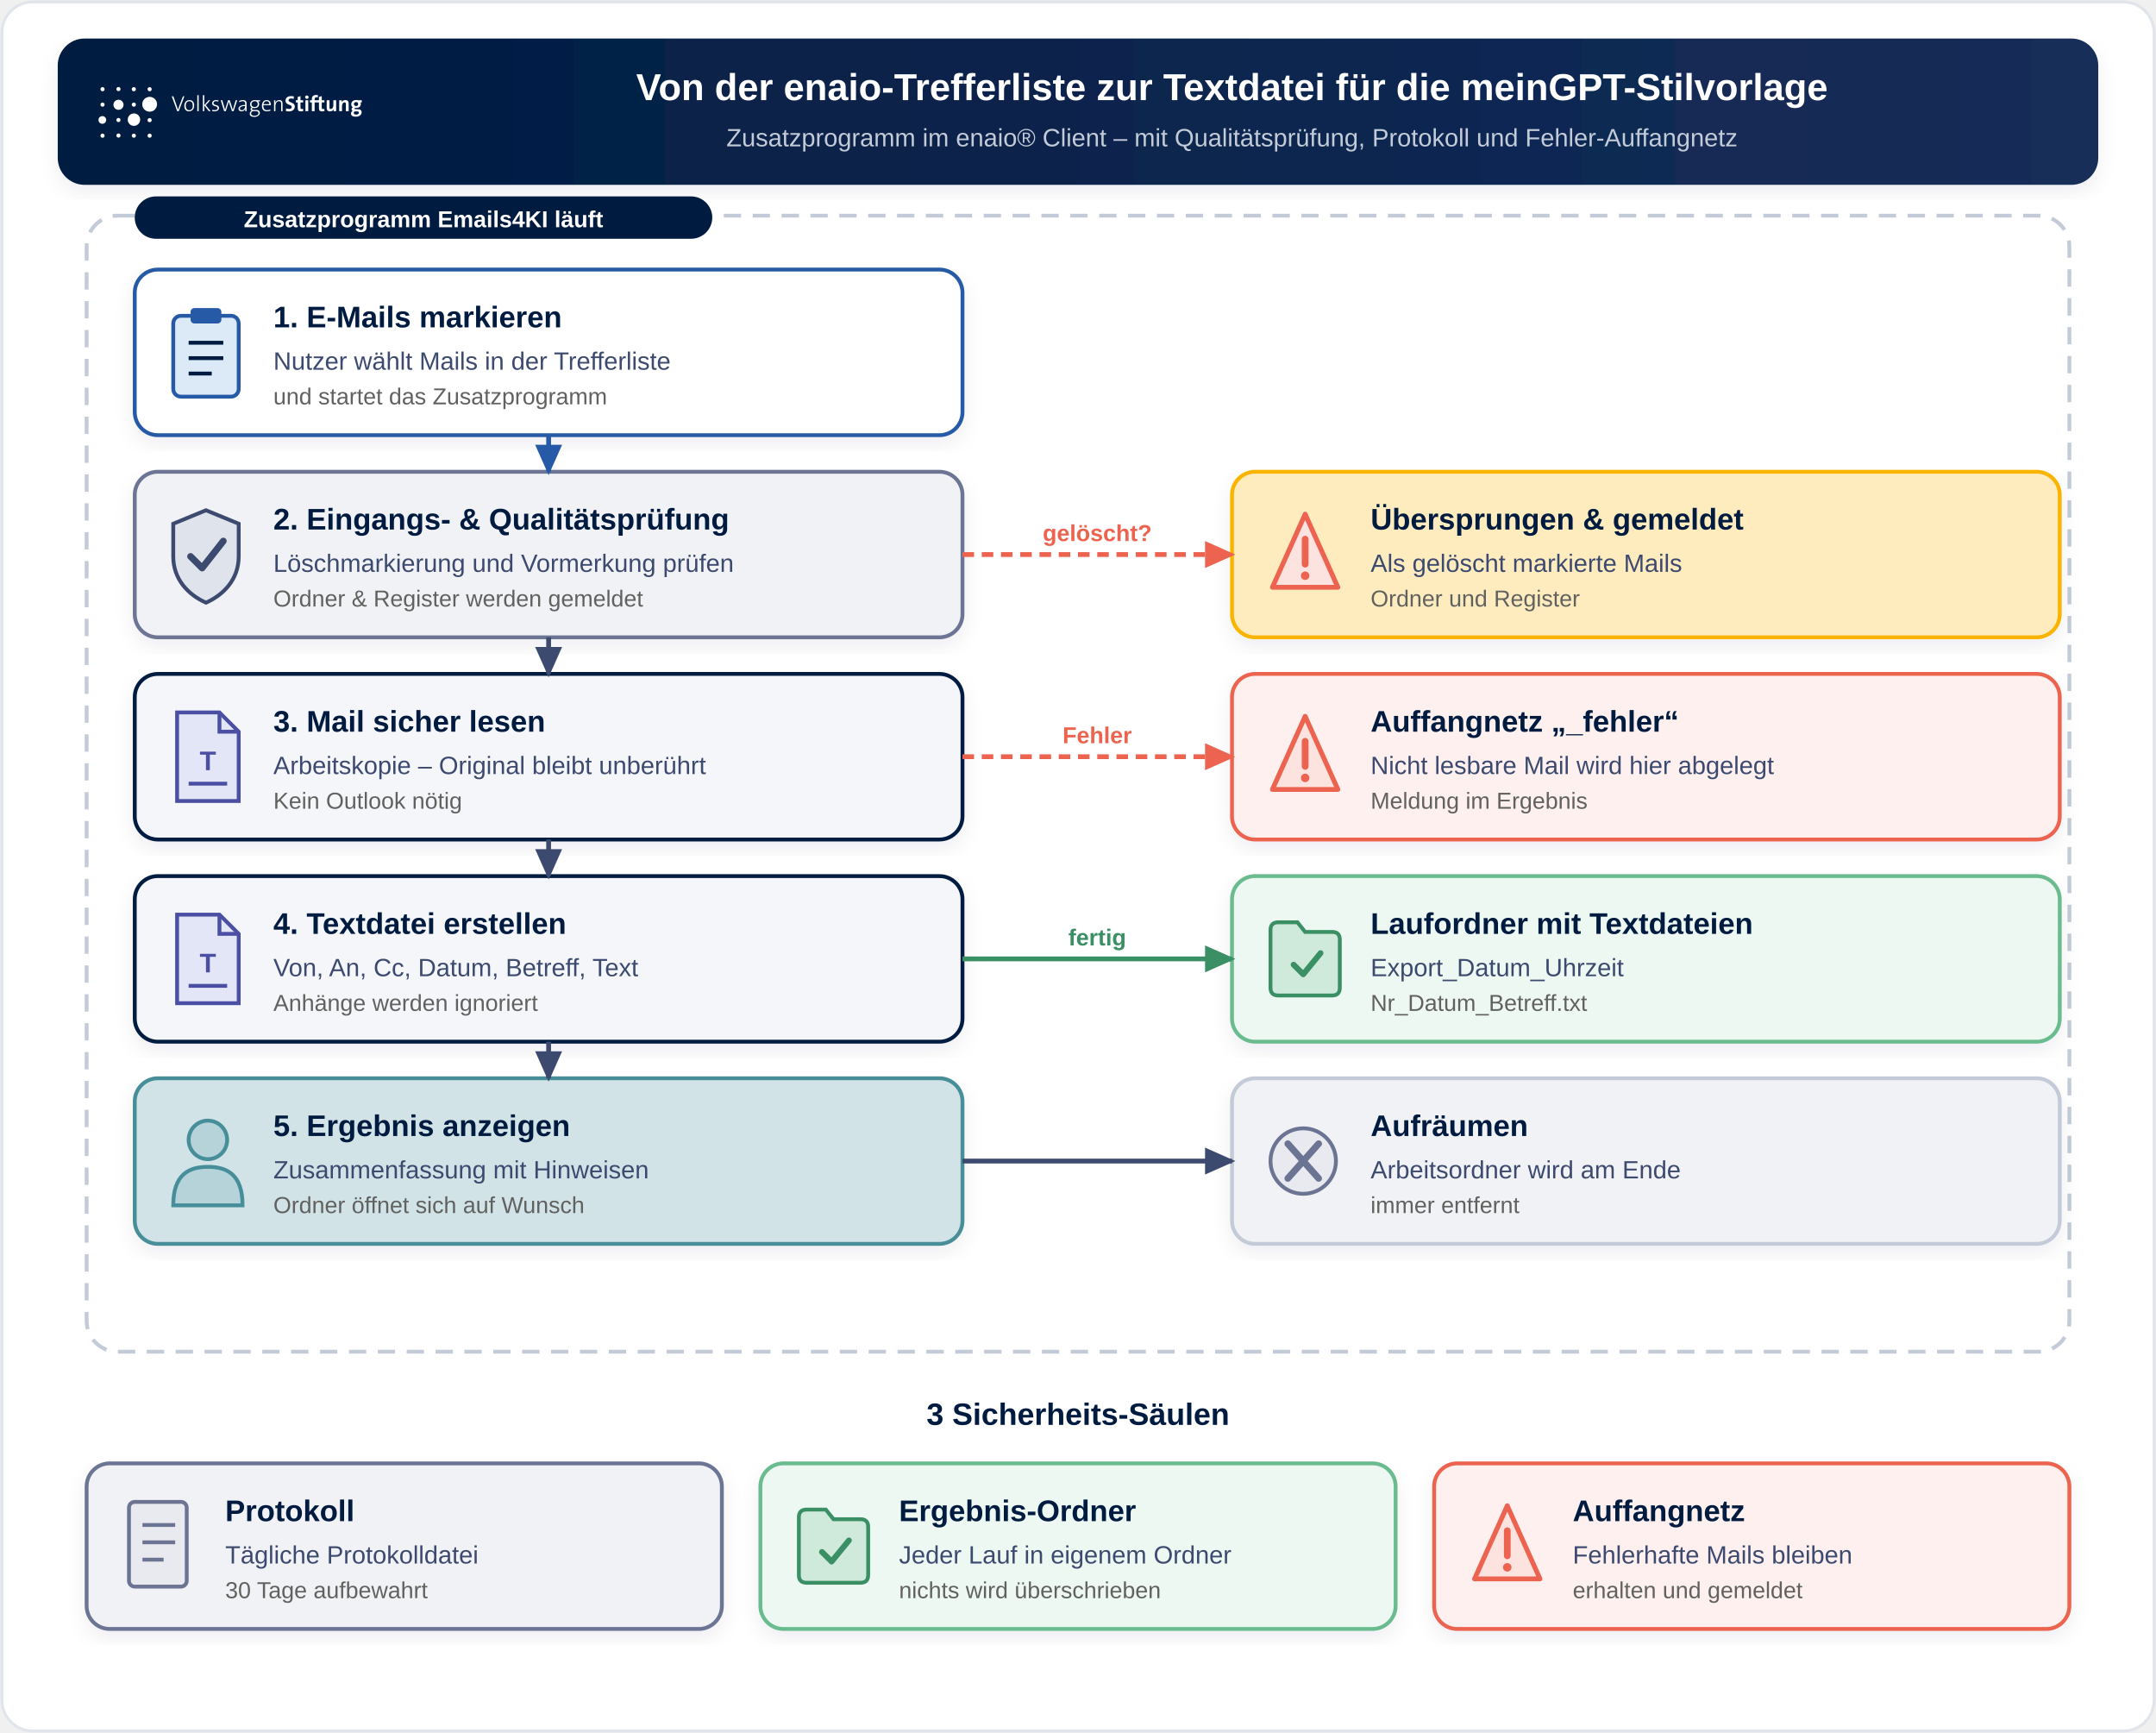
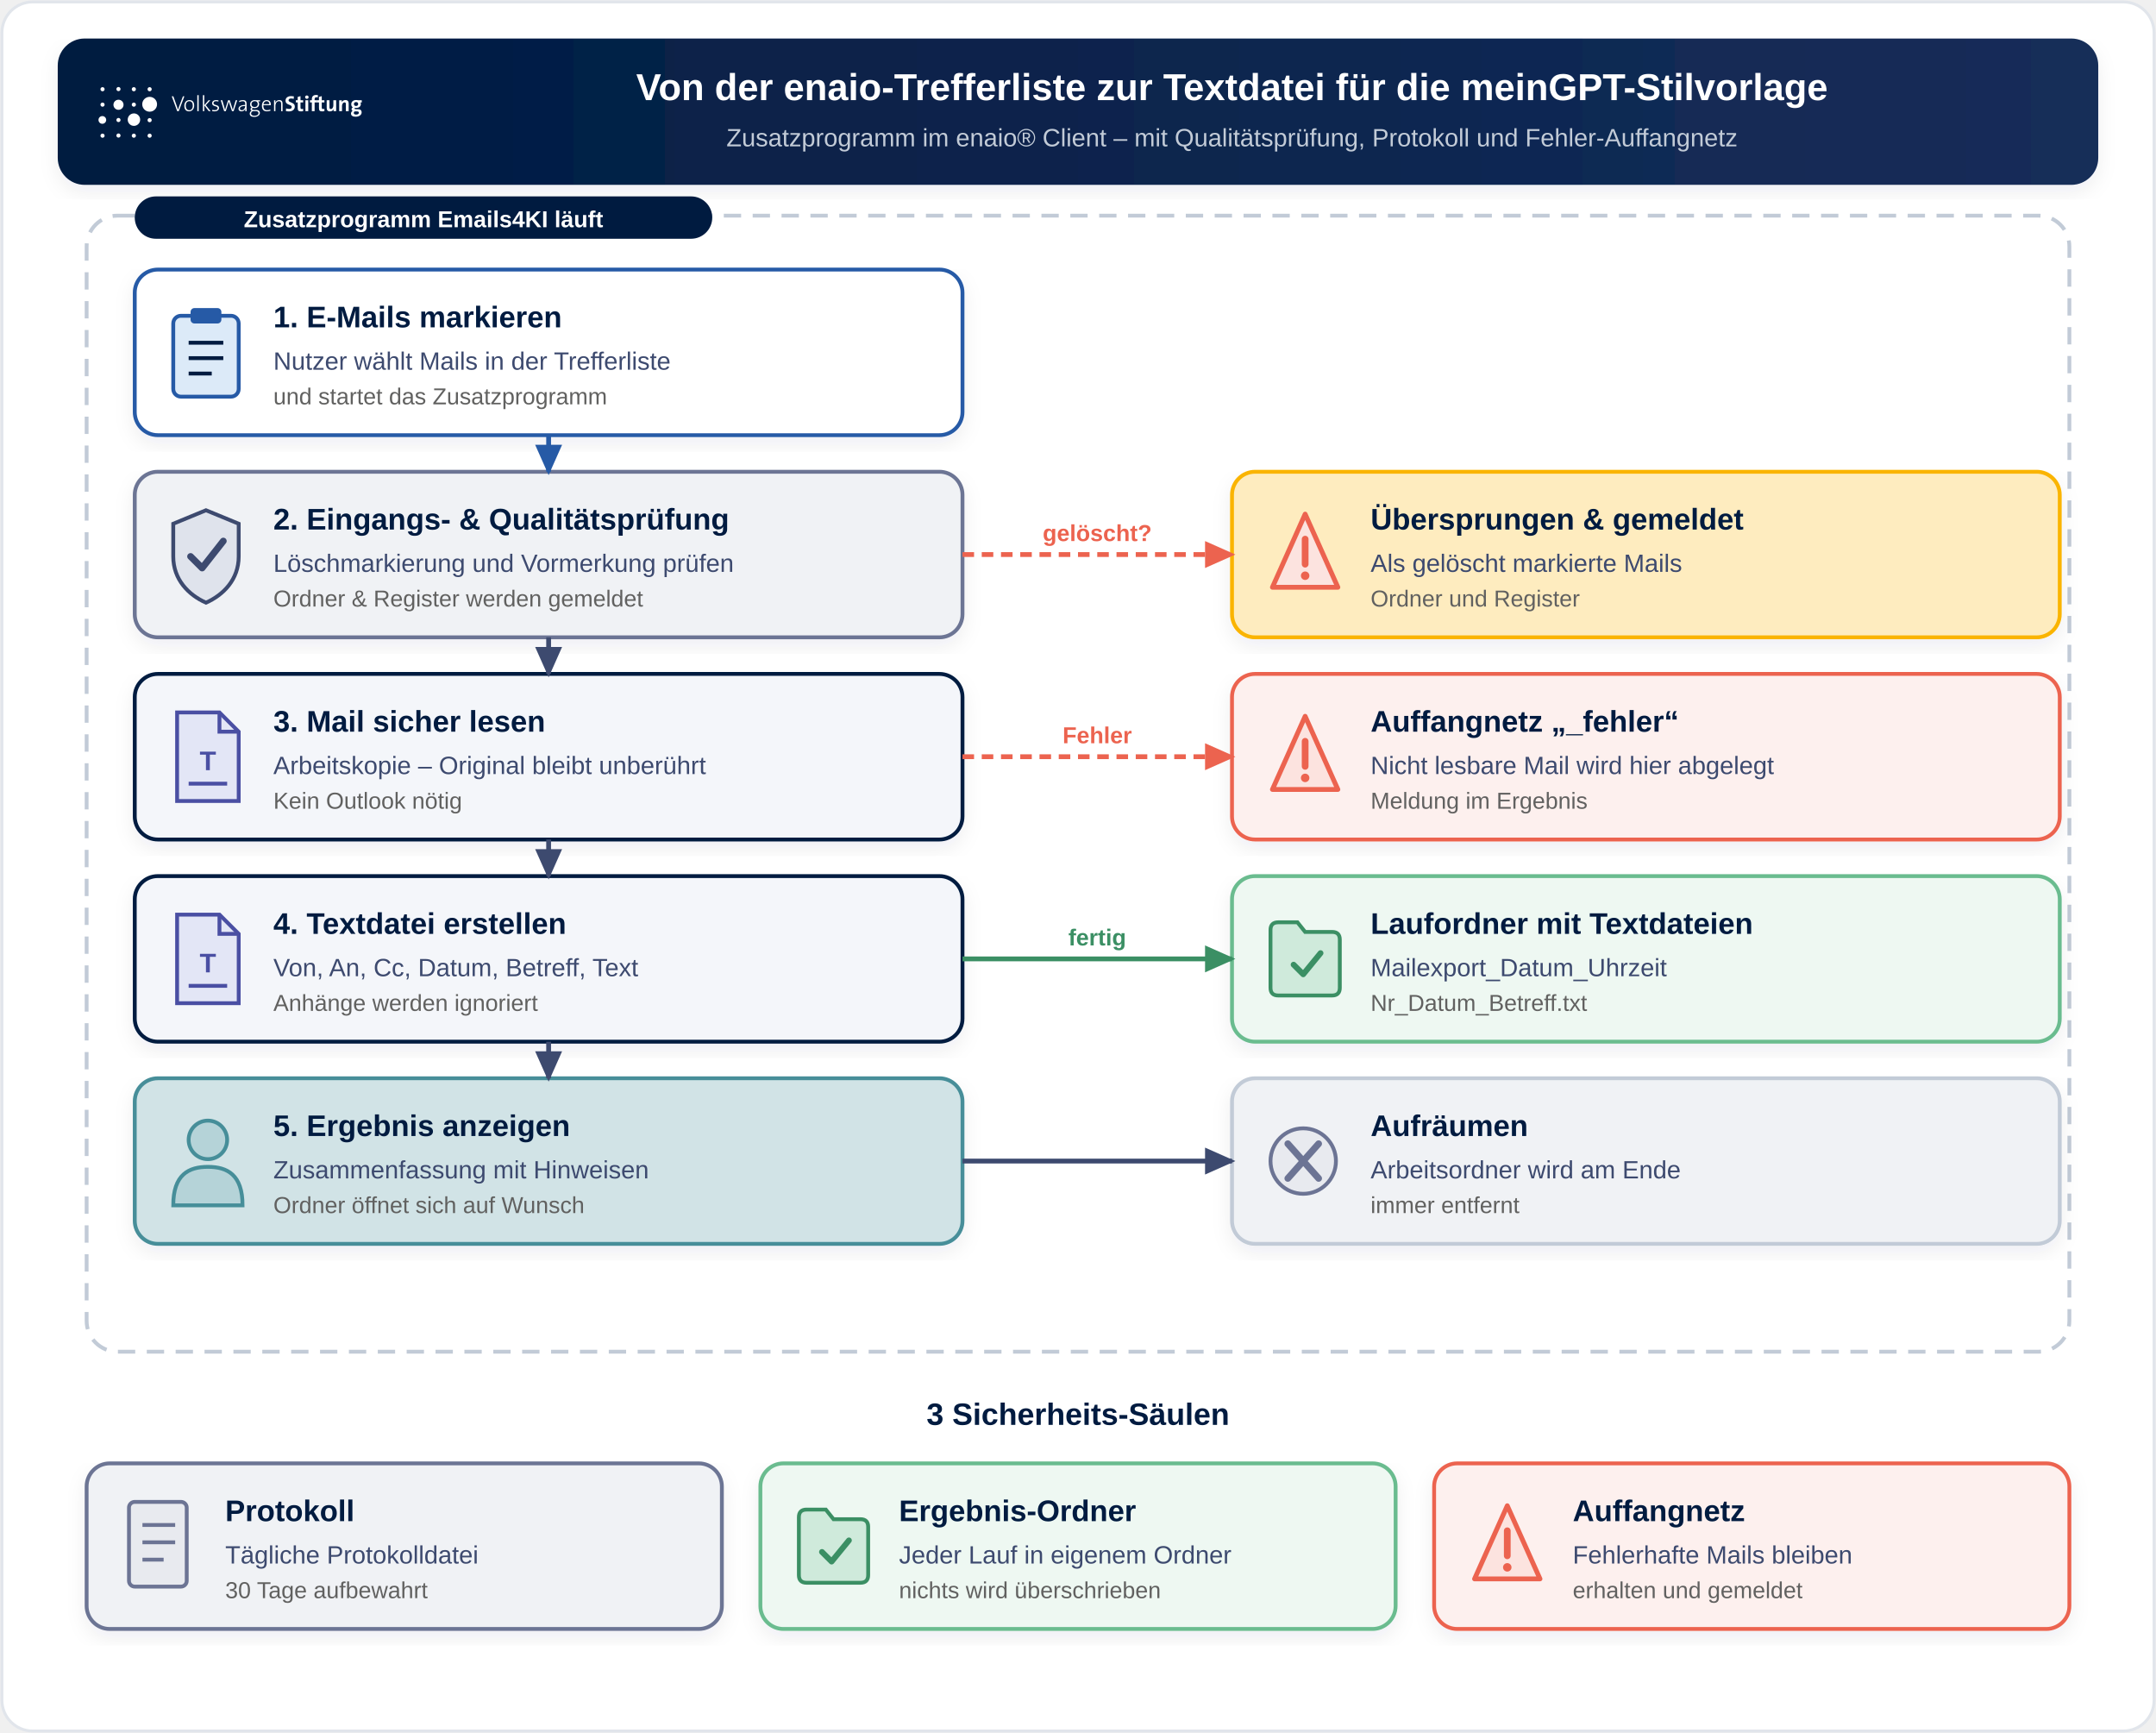
<svg xmlns="http://www.w3.org/2000/svg" viewBox="0 0 1120 900" width="1120" height="900" font-family="'At Aero', Arial, Helvetica, sans-serif">
  <defs>
    <filter id="shadow" x="-5%" y="-5%" width="110%" height="115%">
      <feDropShadow dx="0" dy="4" stdDeviation="5" flood-color="#001b40" flood-opacity="0.07" />
    </filter>
    <linearGradient id="headerGrad" x1="0%" y1="0%" x2="100%" y2="0%">
      <stop offset="0%" stop-color="#001b40" />
      <stop offset="100%" stop-color="#162d59" />
    </linearGradient>
    <marker id="arrBlue" viewBox="0 0 10 10" refX="8" refY="5" markerWidth="7" markerHeight="7" orient="auto-start-reverse">
      <path d="M 0 1 L 9 5 L 0 9 z" fill="#265aa6" />
    </marker>
    <marker id="arrSlate" viewBox="0 0 10 10" refX="8" refY="5" markerWidth="7" markerHeight="7" orient="auto-start-reverse">
      <path d="M 0 1 L 9 5 L 0 9 z" fill="#3d4a6f" />
    </marker>
    <marker id="arrGreen" viewBox="0 0 10 10" refX="8" refY="5" markerWidth="7" markerHeight="7" orient="auto-start-reverse">
      <path d="M 0 1 L 9 5 L 0 9 z" fill="#3b8f64" />
    </marker>
    <marker id="arrRed" viewBox="0 0 10 10" refX="8" refY="5" markerWidth="7" markerHeight="7" orient="auto-start-reverse">
      <path d="M 0 1 L 9 5 L 0 9 z" fill="#ec634f" />
    </marker>
    <marker id="arrTeal" viewBox="0 0 10 10" refX="8" refY="5" markerWidth="7" markerHeight="7" orient="auto-start-reverse">
      <path d="M 0 1 L 9 5 L 0 9 z" fill="#468e99" />
    </marker>
  </defs>
  <rect x="1" y="1" width="1118" height="898" rx="16" fill="#ffffff" stroke="#e1e5eb" stroke-width="1.5" />
  <rect x="30" y="20" width="1060" height="76" rx="14" fill="url(#headerGrad)" filter="url(#shadow)" />
  <g transform="translate(38, 32) scale(0.62)" fill="#ffffff">
    <path d="M93.19,29.1h-1.23l-3.14,8.38c-.35.94-.68,1.87-.94,2.79h-.02c-.26-.96-.61-1.95-.88-2.68l-3.01-8.49h-1.36l4.59,12.41h1.27l4.72-12.41h0Z" />
    <path fill-rule="evenodd" d="M101.41,36.8c0-3.4-1.86-4.58-3.99-4.58-2.74,0-4.28,2.19-4.28,4.74,0,3.2,1.54,4.69,3.97,4.69,2.68,0,4.3-2.19,4.3-4.85h0ZM100.22,36.86c0,2.68-1.4,3.84-2.9,3.84-1.89,0-2.96-1.4-2.96-3.82,0-2.56,1.43-3.71,2.94-3.71,1.93,0,2.92,1.4,2.92,3.69h0Z" />
    <polygon points="105.18 41.51 105.18 28.09 104.02 28.09 104.02 41.51 105.18 41.51 105.18 41.51 105.18 41.51" />
    <polygon points="115.18 41.51 111.15 36.53 114.87 32.37 113.47 32.37 109.87 36.53 109.87 28.09 108.71 28.09 108.71 41.51 109.87 41.51 109.87 36.66 113.64 41.51 115.18 41.51 115.18 41.51 115.18 41.51" />
    <path d="M122.24,38.83c0-3.16-4.63-1.76-4.63-4.12,0-.96.74-1.56,2.15-1.56.64,0,1.32.13,1.93.31l.05-1.03c-.59-.13-1.25-.2-1.82-.2-2.26,0-3.49,1.12-3.49,2.61,0,3.29,4.61,1.82,4.61,4.15,0,1.05-.99,1.67-2.41,1.67-.72,0-1.47-.13-2.06-.29l-.04,1.1c.55.13,1.25.18,1.95.18,2.35,0,3.75-1.27,3.75-2.83h0Z" />
    <path d="M137.45,32.37h-1.25l-1.78,5.9c-.28.92-.46,1.47-.63,2.13h-.02c-.15-.53-.28-.99-.66-2.17l-1.91-5.86h-1.4l-1.89,5.88c-.22.7-.44,1.45-.61,2.13h-.02c-.15-.55-.39-1.32-.61-2.13l-1.69-5.88h-1.32l2.85,9.14h1.4l1.8-5.7c.24-.77.48-1.53.68-2.3h.02c.15.57.31,1.12.5,1.67l2.17,6.32h1.38l3-9.14h0Z" />
    <path fill-rule="evenodd" d="M145.36,41.51c-.02-.83-.04-1.89-.04-2.83v-3.51c0-1.69-.68-2.94-3.11-2.94-1.23,0-2.28.29-3.14.7l.13,1.05c.81-.53,1.91-.81,2.79-.81,1.64,0,2.17.83,2.17,2.32v.81c-3.68,0-5.63,1.34-5.63,3.2,0,1.45,1.07,2.17,2.48,2.17,1.6,0,2.79-.97,3.24-2.17l.04.02c-.09.53-.11,1.27-.11,2h1.18ZM144.16,37.3c0,1.67-1.14,3.4-2.87,3.4-.96,0-1.58-.55-1.58-1.45s.79-2.08,4.45-2.08v.13h0Z" />
    <path fill-rule="evenodd" d="M156.46,43.02c0-1.56-1.08-2.54-3.07-2.54h-1.88c-1.14,0-1.69-.26-1.69-.83,0-.35.22-.68.72-.88.35.09.88.17,1.34.17,2.65,0,3.97-1.53,3.97-3.46,0-.96-.37-1.75-.96-2.19h1.73v-.92h-3.11c-.48-.09-.84-.15-1.32-.15-2.44,0-3.93,1.6-3.93,3.51,0,1.2.44,2.13,1.36,2.68-.64.29-.99.83-.99,1.43s.35,1.05.92,1.32c-.88.46-1.62,1.3-1.62,2.48,0,1.73,1.49,2.68,3.79,2.68,2.74,0,4.74-1.41,4.74-3.33h0ZM154.67,35.61c0,1.56-1.03,2.43-2.63,2.43s-2.61-.85-2.61-2.43c0-1.43.99-2.48,2.68-2.48s2.56.92,2.56,2.48h0ZM155.28,43.16c0,1.31-1.25,2.21-3.36,2.21-1.6,0-2.83-.64-2.83-1.91,0-.81.57-1.51,1.42-1.95h2.57c1.47,0,2.2.61,2.2,1.65h0Z" />
    <path fill-rule="evenodd" d="M165.63,35.9c0-1.97-1.03-3.68-3.51-3.68s-3.95,2.02-3.95,4.74c0,3.22,1.45,4.69,4.17,4.69,1.14,0,2.13-.2,2.96-.53l-.11-1.03c-.66.33-1.69.59-2.65.59-2.13,0-3.25-1.21-3.14-4.17h6.19c.04-.26.04-.48.04-.61h0ZM164.4,35.61h-4.93c.26-1.53,1.21-2.5,2.57-2.5,1.49,0,2.39,1.03,2.35,2.5h0Z" />
    <path d="M175.45,41.51v-6.36c0-1.64-.64-2.94-2.76-2.94-1.62,0-2.79.9-3.31,2.3l-.04-.02c.11-.57.16-1.49.16-2.11h-1.18v9.14h1.16v-4.37c0-2.3,1.21-3.99,2.94-3.99,1.43,0,1.86.9,1.86,2.43v5.94h1.16Z" />
    <path d="M185.71,37.67c0-3.88-5.22-3.05-5.22-5.28,0-.88.7-1.51,2.08-1.51.75,0,1.53.13,2.22.33l.13-2.09c-.73-.13-1.54-.22-2.24-.22-2.98,0-4.72,1.53-4.72,3.73,0,4.08,5.2,3,5.2,5.37,0,1.14-.94,1.64-2.15,1.64-.9,0-1.89-.2-2.59-.44l-.15,2.22c.77.2,1.65.29,2.54.29,3.05,0,4.91-1.71,4.91-4.04h0Z" />
    <path d="M192.71,41.45v-1.89c-.33.09-.75.15-1.14.15-.81,0-1.08-.33-1.08-1.51v-4.01h2.22v-1.82h-2.22v-3.44l-2.35.63v2.81h-1.56v1.82h1.58v4.63c0,2.13.62,2.87,2.65,2.87.64,0,1.32-.09,1.91-.24h0Z" />
    <path fill-rule="evenodd" d="M197.28,29.76c0-.79-.66-1.41-1.47-1.41s-1.45.64-1.45,1.41.64,1.43,1.45,1.43,1.47-.64,1.47-1.43h0ZM196.98,41.51v-9.14h-2.35v9.14h2.35Z" />
    <path d="M205.12,28.09c-.48-.11-.99-.15-1.49-.15-2.5,0-3.64,1.21-3.64,3.69v.73h-1.6v1.82h1.6v7.32h2.33v-7.32h2.13v-1.82h-2.13v-.77c0-1.21.46-1.75,1.49-1.75.35,0,.77.04,1.14.17l.17-1.93h0Z" />
    <path d="M210.52,41.45v-1.89c-.33.09-.75.15-1.14.15-.81,0-1.08-.33-1.08-1.51v-4.01h2.22v-1.82h-2.22v-3.44l-2.35.63v2.81h-1.56v1.82h1.58v4.63c0,2.13.63,2.87,2.65,2.87.64,0,1.32-.09,1.91-.24h0Z" />
    <path d="M220.37,41.51v-9.14h-2.35v4.41c0,1.6-.92,2.96-2.11,2.96-.88,0-1.14-.57-1.14-1.53v-5.85h-2.33v6.42c0,1.6.66,2.92,2.72,2.92,1.51,0,2.56-.75,3.11-1.84l.02.02c-.09.48-.11,1.2-.11,1.62h2.21Z" />
    <path d="M230.85,41.51v-6.41c0-1.6-.66-2.92-2.72-2.92-1.49,0-2.55.75-3.11,1.84l-.02-.02c.09-.48.13-1.19.13-1.62h-2.22v9.14h2.35v-4.41c0-1.6.94-2.96,2.13-2.96.86,0,1.12.57,1.12,1.53v5.85h2.33Z" />
    <path fill-rule="evenodd" d="M241.71,42.54c0-1.76-1.14-2.68-3.12-2.68h-1.41c-1.07,0-1.41-.15-1.41-.57,0-.22.15-.46.44-.59.24.05.59.07.9.07,2.54,0,3.95-1.32,3.95-3.35,0-.51-.18-.96-.46-1.21h1.23v-1.84h-3.09c-.52-.11-.99-.2-1.6-.2-2.68,0-4.13,1.62-4.13,3.55,0,1.12.46,2.1,1.36,2.55-.64.24-1.08.92-1.08,1.58s.35,1.12.9,1.4c-.75.39-1.4,1.25-1.4,2.21,0,1.78,1.49,2.7,3.91,2.7,3.05,0,5.02-1.64,5.02-3.62h0ZM238.81,35.55c0,1.01-.7,1.62-1.76,1.62-1.14,0-1.8-.63-1.8-1.64s.68-1.65,1.8-1.65,1.76.63,1.76,1.67h0ZM239.4,42.85c0,.86-.81,1.51-2.35,1.51-1.18,0-1.95-.5-1.95-1.34,0-.51.29-1.01.83-1.31h2.02c1.01,0,1.45.48,1.45,1.14h0Z" />
    <path d="M21.23,48.85c0-1.79,1.45-3.23,3.23-3.23s3.23,1.45,3.23,3.23-1.45,3.23-3.23,3.23-3.23-1.45-3.23-3.23h0Z" />
    <path d="M22.88,23.12c0-.96.78-1.74,1.74-1.74s1.74.78,1.74,1.74-.78,1.74-1.74,1.74-1.74-.78-1.74-1.74h0Z" />
    <path d="M22.88,36.04c0-.96.78-1.74,1.74-1.74s1.74.78,1.74,1.74-.78,1.74-1.74,1.74-1.74-.78-1.74-1.74h0Z" />
    <path d="M36.23,23c0-.96.78-1.74,1.74-1.74s1.74.78,1.74,1.74-.78,1.74-1.74,1.74-1.74-.78-1.74-1.74h0Z" />
    <path d="M49.11,23.12c0-.96.78-1.74,1.74-1.74s1.74.78,1.74,1.74-.78,1.74-1.74,1.74-1.74-.78-1.74-1.74h0Z" />
    <path d="M49.11,36.04c0-.96.78-1.74,1.74-1.74s1.74.78,1.74,1.74-.78,1.74-1.74,1.74-1.74-.78-1.74-1.74h0Z" />
    <path d="M49.11,62.04c0-.96.78-1.74,1.74-1.74s1.74.78,1.74,1.74-.78,1.74-1.74,1.74-1.74-.78-1.74-1.74h0Z" />
    <path d="M62.34,23.12c0-.96.78-1.74,1.74-1.74s1.74.78,1.74,1.74-.78,1.74-1.74,1.74-1.74-.78-1.74-1.74h0Z" />
    <path d="M62.34,49.04c0-.96.78-1.74,1.74-1.74s1.74.78,1.74,1.74-.78,1.74-1.74,1.74-1.74-.78-1.74-1.74h0Z" />
    <path d="M62.34,62.04c0-.96.78-1.74,1.74-1.74s1.74.78,1.74,1.74-.78,1.74-1.74,1.74-1.74-.78-1.74-1.74h0Z" />
    <path d="M33.76,36.15c0-2.33,1.89-4.23,4.23-4.23s4.23,1.89,4.23,4.23-1.89,4.23-4.23,4.23-4.23-1.89-4.23-4.23h0Z" />
    <path d="M45.71,48.61c0-2.88,2.34-5.22,5.22-5.22s5.22,2.34,5.22,5.22-2.34,5.22-5.22,5.22-5.22-2.34-5.22-5.22h0Z" />
    <path d="M57.88,35.74c0-3.43,2.78-6.22,6.21-6.22s6.21,2.78,6.21,6.22-2.78,6.21-6.21,6.21-6.21-2.78-6.21-6.21h0Z" />
    <path d="M36.23,61.92c0-.96.78-1.74,1.74-1.74s1.74.78,1.74,1.74-.78,1.74-1.74,1.74-1.74-.78-1.74-1.74h0Z" />
    <path d="M36.23,48.92c0-.96.78-1.74,1.74-1.74s1.74.78,1.74,1.74-.78,1.74-1.74,1.74-1.74-.78-1.74-1.74h0Z" />
    <path d="M22.88,62.04c0-.96.78-1.74,1.74-1.74s1.74.78,1.74,1.74-.78,1.74-1.74,1.74-1.74-.78-1.74-1.74h0Z" />
  </g>
  <text x="640" y="52" text-anchor="middle" fill="#ffffff" font-size="19.5" font-weight="600">Von der enaio-Trefferliste zur Textdatei für die meinGPT-Stilvorlage</text>
  <text x="640" y="76" text-anchor="middle" fill="#c2cbd7" font-size="13">Zusatzprogramm im enaio® Client – mit Qualitätsprüfung, Protokoll und Fehler-Auffangnetz</text>
  <rect x="45" y="112" width="1030" height="590" rx="16" fill="none" stroke="#c2cbd7" stroke-width="2" stroke-dasharray="9 6" />
  <rect x="70" y="102" width="300" height="22" rx="11" fill="#001b40" />
  <text x="220" y="118" text-anchor="middle" fill="#ffffff" font-size="12" font-weight="600">Zusatzprogramm Emails4KI läuft</text>
  <rect x="70" y="140" width="430" height="86" rx="12" fill="#ffffff" stroke="#265aa6" stroke-width="2" filter="url(#shadow)" />
  <g transform="translate(90,160)">
    <rect x="0" y="4" width="34" height="42" rx="4" fill="#dceaf8" stroke="#265aa6" stroke-width="2" />
    <rect x="9" y="0" width="16" height="8" rx="2" fill="#265aa6" />
    <line x1="8" y1="18" x2="26" y2="18" stroke="#001b40" stroke-width="2" />
    <line x1="8" y1="26" x2="26" y2="26" stroke="#001b40" stroke-width="2" />
    <line x1="8" y1="34" x2="20" y2="34" stroke="#001b40" stroke-width="2" />
  </g>
  <text x="142" y="170" fill="#001b40" font-size="15.5" font-weight="700">1. E-Mails markieren</text>
  <text x="142" y="192" fill="#3d4a6f" font-size="13">Nutzer wählt Mails in der Trefferliste</text>
  <text x="142" y="210" fill="#616160" font-size="12">und startet das Zusatzprogramm</text>
  <rect x="70" y="245" width="430" height="86" rx="12" fill="#f0f2f5" stroke="#6c7494" stroke-width="2" filter="url(#shadow)" />
  <g transform="translate(90,265)">
    <path d="M17 0 L34 7 V24 C34 36 26 44 17 48 C8 44 0 36 0 24 V7 Z" fill="#dfe3ec" stroke="#3d4a6f" stroke-width="2" />
    <path d="M9 24 L15 30 L26 16" fill="none" stroke="#3d4a6f" stroke-width="3.5" stroke-linecap="round" stroke-linejoin="round" />
  </g>
  <text x="142" y="275" fill="#001b40" font-size="15.5" font-weight="700">2. Eingangs- &amp; Qualitätsprüfung</text>
  <text x="142" y="297" fill="#3d4a6f" font-size="13">Löschmarkierung und Vormerkung prüfen</text>
  <text x="142" y="315" fill="#616160" font-size="12">Ordner &amp; Register werden gemeldet</text>
  <rect x="70" y="350" width="430" height="86" rx="12" fill="#f4f6fa" stroke="#001b40" stroke-width="2" filter="url(#shadow)" />
  <g transform="translate(90,370)">
    <path d="M2 0 H24 L34 10 V46 H2 Z" fill="#e3e6f6" stroke="#4a4fa3" stroke-width="2" />
    <path d="M24 0 V10 H34" fill="none" stroke="#4a4fa3" stroke-width="2" />
    <text x="18" y="30" text-anchor="middle" font-size="14" font-weight="700" fill="#4a4fa3">T</text>
    <line x1="8" y1="37" x2="28" y2="37" stroke="#4a4fa3" stroke-width="2" />
  </g>
  <text x="142" y="380" fill="#001b40" font-size="15.5" font-weight="700">3. Mail sicher lesen</text>
  <text x="142" y="402" fill="#3d4a6f" font-size="13">Arbeitskopie – Original bleibt unberührt</text>
  <text x="142" y="420" fill="#616160" font-size="12">Kein Outlook nötig</text>
  <rect x="70" y="455" width="430" height="86" rx="12" fill="#f4f6fa" stroke="#001b40" stroke-width="2" filter="url(#shadow)" />
  <g transform="translate(90,475)">
    <path d="M2 0 H24 L34 10 V46 H2 Z" fill="#e3e6f6" stroke="#4a4fa3" stroke-width="2" />
    <path d="M24 0 V10 H34" fill="none" stroke="#4a4fa3" stroke-width="2" />
    <text x="18" y="30" text-anchor="middle" font-size="14" font-weight="700" fill="#4a4fa3">T</text>
    <line x1="8" y1="37" x2="28" y2="37" stroke="#4a4fa3" stroke-width="2" />
  </g>
  <text x="142" y="485" fill="#001b40" font-size="15.5" font-weight="700">4. Textdatei erstellen</text>
  <text x="142" y="507" fill="#3d4a6f" font-size="13">Von, An, Cc, Datum, Betreff, Text</text>
  <text x="142" y="525" fill="#616160" font-size="12">Anhänge werden ignoriert</text>
  <rect x="70" y="560" width="430" height="86" rx="12" fill="#d1e3e6" stroke="#468e99" stroke-width="2" filter="url(#shadow)" />
  <g transform="translate(90,580)">
    <circle cx="18" cy="12" r="10" fill="#b5d3d8" stroke="#468e99" stroke-width="2" />
    <path d="M0 46 C0 30 8 26 18 26 C28 26 36 30 36 46 Z" fill="#b5d3d8" stroke="#468e99" stroke-width="2" />
  </g>
  <text x="142" y="590" fill="#001b40" font-size="15.5" font-weight="700">5. Ergebnis anzeigen</text>
  <text x="142" y="612" fill="#3d4a6f" font-size="13">Zusammenfassung mit Hinweisen</text>
  <text x="142" y="630" fill="#616160" font-size="12">Ordner öffnet sich auf Wunsch</text>
  <line x1="285" y1="226" x2="285" y2="245" stroke="#265aa6" stroke-width="2.5" marker-end="url(#arrBlue)" />
  <line x1="285" y1="331" x2="285" y2="350" stroke="#3d4a6f" stroke-width="2.5" marker-end="url(#arrSlate)" />
  <line x1="285" y1="436" x2="285" y2="455" stroke="#3d4a6f" stroke-width="2.5" marker-end="url(#arrSlate)" />
  <line x1="285" y1="541" x2="285" y2="560" stroke="#3d4a6f" stroke-width="2.5" marker-end="url(#arrSlate)" />
  <rect x="640" y="245" width="430" height="86" rx="12" fill="#feecbf" stroke="#fab400" stroke-width="2" filter="url(#shadow)" />
  <g transform="translate(660,265)">
    <path d="M18 2 L35 40 H1 Z" fill="#fce3df" stroke="#ec634f" stroke-width="2.5" stroke-linejoin="round" />
    <line x1="18" y1="15" x2="18" y2="28" stroke="#ec634f" stroke-width="3.5" stroke-linecap="round" />
    <circle cx="18" cy="34" r="2.2" fill="#ec634f" />
  </g>
  <text x="712" y="275" fill="#001b40" font-size="15.5" font-weight="700">Übersprungen &amp; gemeldet</text>
  <text x="712" y="297" fill="#3d4a6f" font-size="13">Als gelöscht markierte Mails</text>
  <text x="712" y="315" fill="#616160" font-size="12">Ordner und Register</text>
  <rect x="640" y="350" width="430" height="86" rx="12" fill="#fdf0ee" stroke="#ec634f" stroke-width="2" filter="url(#shadow)" />
  <g transform="translate(660,370)">
    <path d="M18 2 L35 40 H1 Z" fill="#fce3df" stroke="#ec634f" stroke-width="2.5" stroke-linejoin="round" />
    <line x1="18" y1="15" x2="18" y2="28" stroke="#ec634f" stroke-width="3.5" stroke-linecap="round" />
    <circle cx="18" cy="34" r="2.2" fill="#ec634f" />
  </g>
  <text x="712" y="380" fill="#001b40" font-size="15.5" font-weight="700">Auffangnetz „_fehler“</text>
  <text x="712" y="402" fill="#3d4a6f" font-size="13">Nicht lesbare Mail wird hier abgelegt</text>
  <text x="712" y="420" fill="#616160" font-size="12">Meldung im Ergebnis</text>
  <rect x="640" y="455" width="430" height="86" rx="12" fill="#eef8f2" stroke="#6abc8f" stroke-width="2" filter="url(#shadow)" />
  <g transform="translate(660,475)">
    <path d="M0 8 Q0 4 4 4 H14 L18 9 H32 Q36 9 36 13 V38 Q36 42 32 42 H4 Q0 42 0 38 Z" fill="#cfeadb" stroke="#3b8f64" stroke-width="2" />
    <path d="M12 26 L17 31 L26 20" fill="none" stroke="#3b8f64" stroke-width="3" stroke-linecap="round" stroke-linejoin="round" />
  </g>
  <text x="712" y="485" fill="#001b40" font-size="15.5" font-weight="700">Laufordner mit Textdateien</text>
-   <text x="712" y="507" fill="#3d4a6f" font-size="13">Export_Datum_Uhrzeit</text>
+   <text x="712" y="507" fill="#3d4a6f" font-size="13">Mailexport_Datum_Uhrzeit</text>
  <text x="712" y="525" fill="#616160" font-size="12">Nr_Datum_Betreff.txt</text>
  <rect x="640" y="560" width="430" height="86" rx="12" fill="#f0f2f5" stroke="#c2cbd7" stroke-width="2" filter="url(#shadow)" />
  <g transform="translate(660,580)">
    <circle cx="17" cy="23" r="17" fill="#e8eaef" stroke="#6c7494" stroke-width="2" />
    <path d="M9 14 L25 32 M25 14 L9 32" stroke="#6c7494" stroke-width="3.5" stroke-linecap="round" />
  </g>
  <text x="712" y="590" fill="#001b40" font-size="15.5" font-weight="700">Aufräumen</text>
  <text x="712" y="612" fill="#3d4a6f" font-size="13">Arbeitsordner wird am Ende</text>
  <text x="712" y="630" fill="#616160" font-size="12">immer entfernt</text>
  <line x1="500" y1="288" x2="640" y2="288" stroke="#ec634f" stroke-width="2.5" stroke-dasharray="6 4" marker-end="url(#arrRed)" />
  <text x="570" y="281" text-anchor="middle" fill="#ec634f" font-size="12" font-weight="600">gelöscht?</text>
  <line x1="500" y1="393" x2="640" y2="393" stroke="#ec634f" stroke-width="2.5" stroke-dasharray="6 4" marker-end="url(#arrRed)" />
  <text x="570" y="386" text-anchor="middle" fill="#ec634f" font-size="12" font-weight="600">Fehler</text>
  <line x1="500" y1="498" x2="640" y2="498" stroke="#3b8f64" stroke-width="2.5" marker-end="url(#arrGreen)" />
  <text x="570" y="491" text-anchor="middle" fill="#3b8f64" font-size="12" font-weight="600">fertig</text>
  <line x1="500" y1="603" x2="640" y2="603" stroke="#3d4a6f" stroke-width="2.5" marker-end="url(#arrSlate)" />
  <text x="560" y="740" text-anchor="middle" fill="#001b40" font-size="16" font-weight="700">3 Sicherheits-Säulen</text>
  <rect x="45" y="760" width="330" height="86" rx="12" fill="#f0f2f5" stroke="#6c7494" stroke-width="2" filter="url(#shadow)" />
  <g transform="translate(65,780)">
    <rect x="2" y="0" width="30" height="44" rx="3" fill="#e8eaef" stroke="#6c7494" stroke-width="2" />
    <line x1="9" y1="12" x2="26" y2="12" stroke="#6c7494" stroke-width="2" />
    <line x1="9" y1="21" x2="26" y2="21" stroke="#6c7494" stroke-width="2" />
    <line x1="9" y1="30" x2="20" y2="30" stroke="#6c7494" stroke-width="2" />
  </g>
  <text x="117" y="790" fill="#001b40" font-size="15.5" font-weight="700">Protokoll</text>
  <text x="117" y="812" fill="#3d4a6f" font-size="13">Tägliche Protokolldatei</text>
  <text x="117" y="830" fill="#616160" font-size="12">30 Tage aufbewahrt</text>
  <rect x="395" y="760" width="330" height="86" rx="12" fill="#eef8f2" stroke="#6abc8f" stroke-width="2" filter="url(#shadow)" />
  <g transform="translate(415,780)">
    <path d="M0 8 Q0 4 4 4 H14 L18 9 H32 Q36 9 36 13 V38 Q36 42 32 42 H4 Q0 42 0 38 Z" fill="#cfeadb" stroke="#3b8f64" stroke-width="2" />
    <path d="M12 26 L17 31 L26 20" fill="none" stroke="#3b8f64" stroke-width="3" stroke-linecap="round" stroke-linejoin="round" />
  </g>
  <text x="467" y="790" fill="#001b40" font-size="15.5" font-weight="700">Ergebnis-Ordner</text>
  <text x="467" y="812" fill="#3d4a6f" font-size="13">Jeder Lauf in eigenem Ordner</text>
  <text x="467" y="830" fill="#616160" font-size="12">nichts wird überschrieben</text>
  <rect x="745" y="760" width="330" height="86" rx="12" fill="#fdf0ee" stroke="#ec634f" stroke-width="2" filter="url(#shadow)" />
  <g transform="translate(765,780)">
    <path d="M18 2 L35 40 H1 Z" fill="#fce3df" stroke="#ec634f" stroke-width="2.5" stroke-linejoin="round" />
    <line x1="18" y1="15" x2="18" y2="28" stroke="#ec634f" stroke-width="3.5" stroke-linecap="round" />
    <circle cx="18" cy="34" r="2.2" fill="#ec634f" />
  </g>
  <text x="817" y="790" fill="#001b40" font-size="15.5" font-weight="700">Auffangnetz</text>
  <text x="817" y="812" fill="#3d4a6f" font-size="13">Fehlerhafte Mails bleiben</text>
  <text x="817" y="830" fill="#616160" font-size="12">erhalten und gemeldet</text>
</svg>
